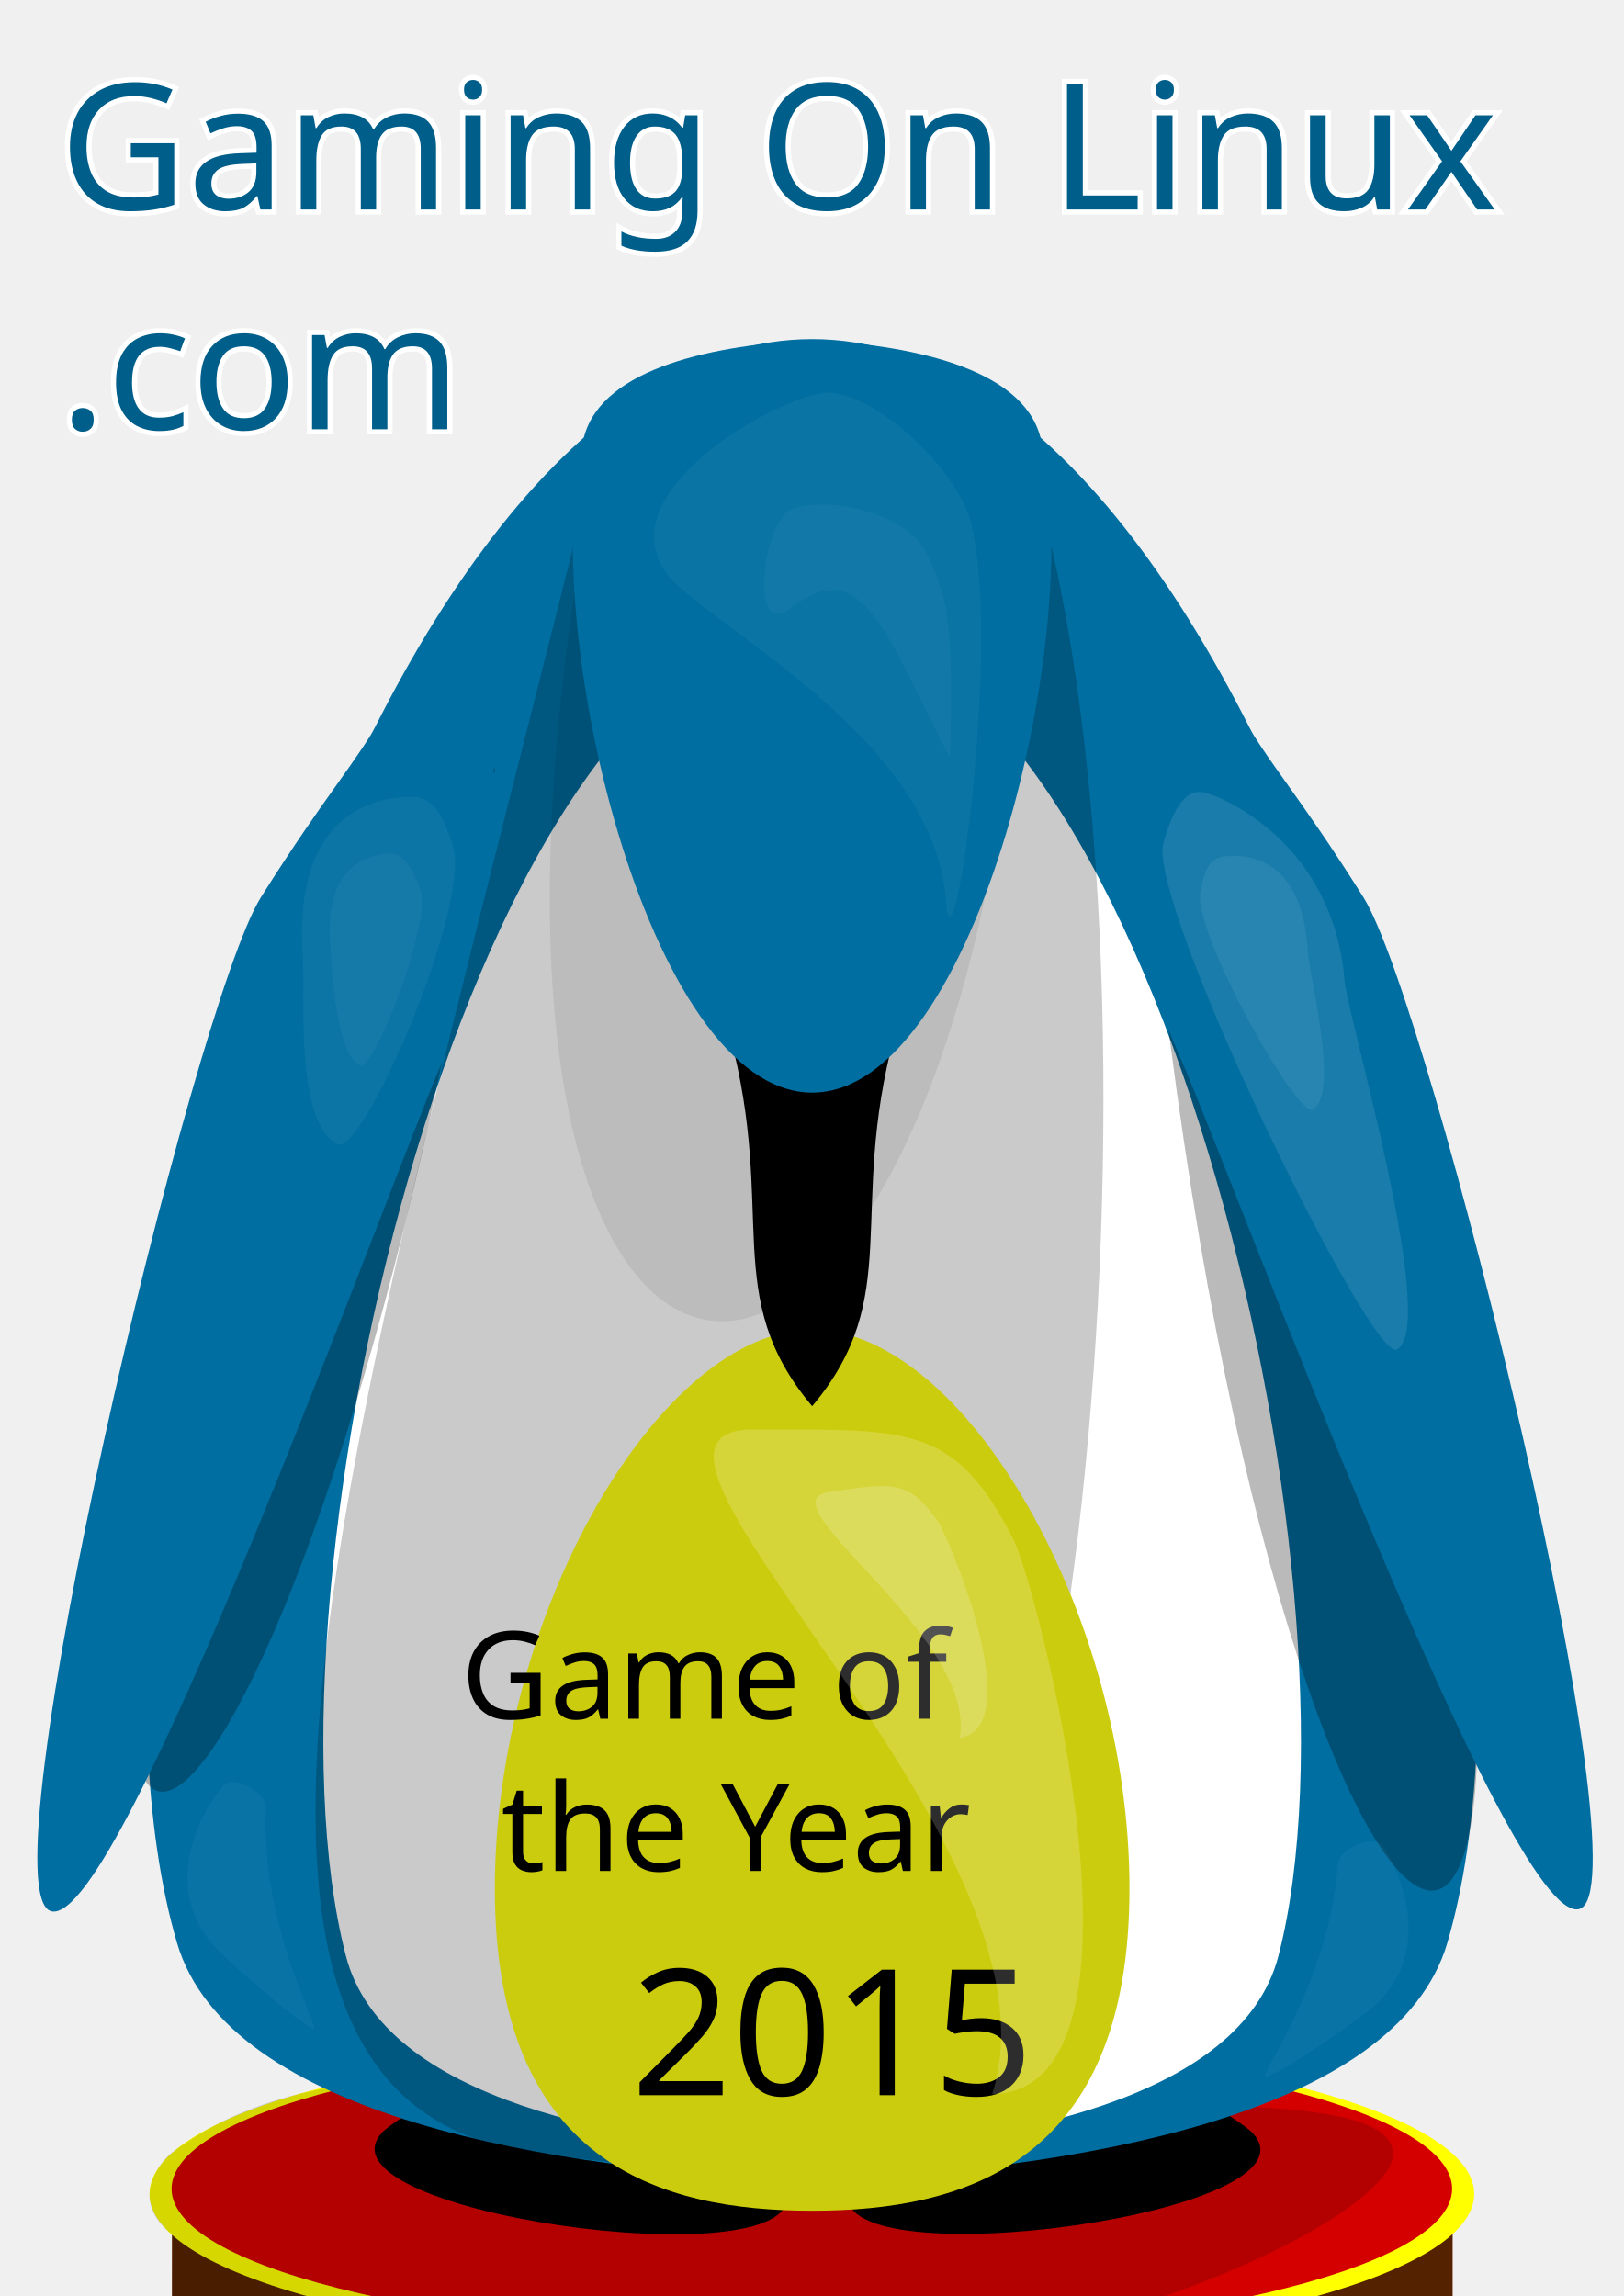
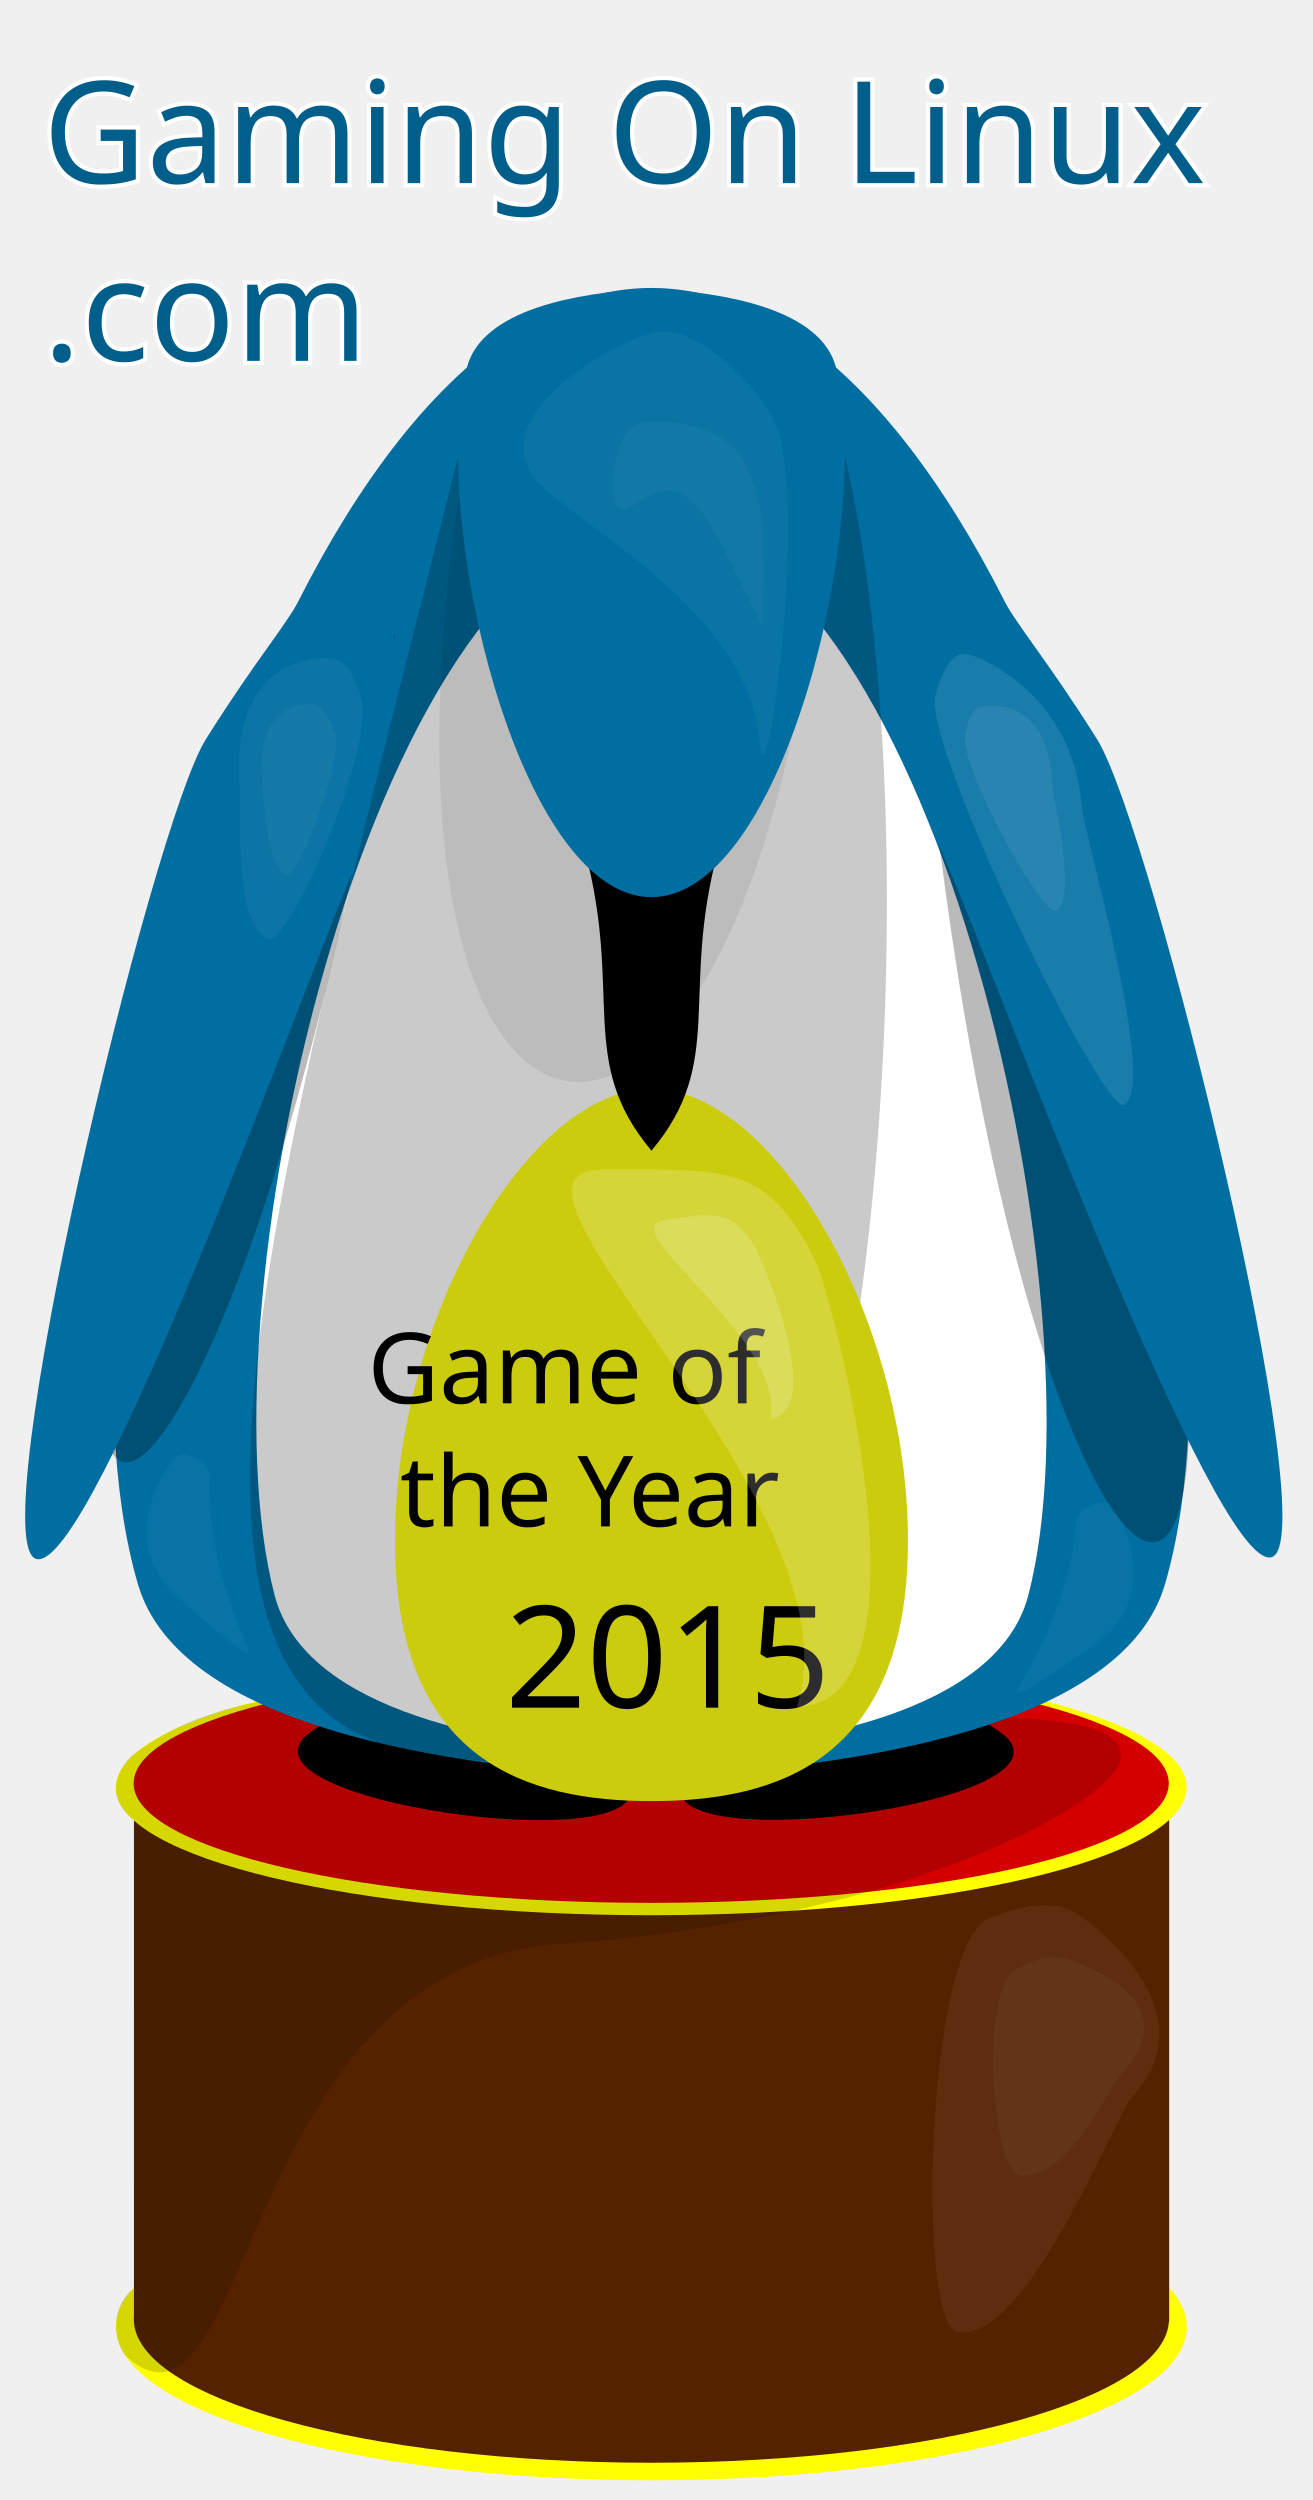
- <svg xmlns="http://www.w3.org/2000/svg" width="210mm" height="297mm" viewBox="0 0 744.094 1052.362" id="svg2" version="1.1">
+ <svg xmlns="http://www.w3.org/2000/svg" width="210mm" height="400mm" viewBox="0 0 744.094 1417.323" id="svg2" version="1.1">
  <defs id="defs4" />
-   <g id="layer1" transform="translate(0,-3.464567e-6)">
-     <g id="g4389" transform="matrix(1,0,0,1.184858,0.1046047,-345.086)">
+   <g id="layer1" transform="translate(0,364.9606)">
+     <g id="g4389" transform="matrix(1,0,0,1.184858,-2.752538,-702.2289)">
      <ellipse style="opacity:1;fill:#ffff00;fill-opacity:1;stroke:none;stroke-width:14.4;stroke-linecap:butt;stroke-miterlimit:4;stroke-dasharray:none;stroke-opacity:1" id="ellipse4370" cx="372.047" cy="1398.008" rx="303.537" ry="73.416" />
      <ellipse ry="68.679" rx="293.419" cy="1394.337" cx="372.047" id="ellipse4372" style="opacity:1;fill:#552200;fill-opacity:1;stroke:none;stroke-width:14.4;stroke-linecap:butt;stroke-miterlimit:4;stroke-dasharray:none;stroke-opacity:1" />
    </g>
-     <path style="opacity:1;fill:#552200;fill-opacity:1;stroke:none;stroke-width:7;stroke-linecap:butt;stroke-miterlimit:4;stroke-dasharray:none;stroke-opacity:1" d="m 78.792,994.783 586.899,0 0,313.637 -586.899,0 z" id="rect4345" />
-     <ellipse style="opacity:1;fill:#ffff00;fill-opacity:1;stroke:none;stroke-width:14.4;stroke-linecap:butt;stroke-miterlimit:4;stroke-dasharray:none;stroke-opacity:1" id="ellipse4350" cx="372.047" cy="1005.569" rx="303.537" ry="72.405" />
-     <ellipse ry="67.734" rx="293.419" cy="1003.234" cx="372.047" id="ellipse3543" style="opacity:1;fill:#d40000;fill-opacity:1;stroke:none;stroke-width:14.4;stroke-linecap:butt;stroke-miterlimit:4;stroke-dasharray:none;stroke-opacity:1" />
-     <path style="opacity:0.158;fill:#000000;fill-opacity:1;stroke:none;stroke-width:14.4;stroke-linecap:butt;stroke-miterlimit:4;stroke-dasharray:none;stroke-opacity:1" d="m 638.166,988.723 c -3.201,26.161 -124.546,92.092 -318.247,105.572 -182.339,12.69 -174.318,295.98 -245.274,234.036 -7.161,-6.81 -10.167,-28.274 4.119,-38.752 0.378,-87.934 0.078,-158.935 0.096,-241.497 0.184,-10.386 0.34,-13.431 0.272,-23.701 -21.765,-16.756 -3.72,-34.723 -1.5,-36.885 33.847,-26.194 87.316,-42.586 184.146,-32.338 192.718,20.396 381.388,-7.296 376.388,33.566 z" id="path6133" />
-     <path style="opacity:1;fill:#000000;fill-opacity:1;stroke:none;stroke-width:14.4;stroke-linecap:butt;stroke-miterlimit:4;stroke-dasharray:none;stroke-opacity:1" d="m 431.398,949.69 58.474,-9.048 c 34.22,7.23 69.948,24.716 83.575,36.385 37.339,37.11 -190.271,67.831 -184.808,28.595 8.09,-18.352 23.151,-44.414 42.759,-55.933 z" id="rect5905" />
-     <path id="path6021" d="m 318.023,949.913 -58.437,-9.296 c -34.248,7.085 -70.047,24.419 -83.72,36.03 -37.487,36.951 189.998,68.639 184.691,29.381 -8.016,-18.386 -22.973,-44.512 -42.534,-56.114 z" style="opacity:1;fill:#000000;fill-opacity:1;stroke:none;stroke-width:14.4;stroke-linecap:butt;stroke-miterlimit:4;stroke-dasharray:none;stroke-opacity:1" />
-     <path id="path4375" d="m 638.166,998.752 c -3.201,33.32 -124.546,117.295 -318.247,134.464 -182.339,16.162 -174.823,358.004 -245.779,279.107 -7.161,-8.673 -9.283,-22.824 4.751,-32.953 0.378,-111.999 -0.049,-199.857 -0.03,-305.014 0.184,-13.229 0.343,-36.142 0.274,-49.224 -21.765,-21.341 -3.812,-33.264 -2.752,-36.132 27.686,-24.378 88.566,-46.053 185.396,-33 192.718,25.978 381.388,-9.293 376.388,42.752 z" style="opacity:0;fill:#000000;fill-opacity:1;stroke:none;stroke-width:14.4;stroke-linecap:butt;stroke-miterlimit:4;stroke-dasharray:none;stroke-opacity:1" />
-     <path style="opacity:1;fill:#006ea1;fill-opacity:1;stroke:none;stroke-width:14.4;stroke-linecap:butt;stroke-miterlimit:4;stroke-dasharray:none;stroke-opacity:1" d="M 372.189,155.423 C 161.745,155.423 20.604,684.615 81.107,890.485 104.584,970.368 253.065,994.467 372.189,999.666 491.314,994.467 639.795,970.368 663.272,890.485 723.774,684.615 582.634,155.423 372.189,155.423 Z" id="rect5889" />
-     <path style="opacity:1;fill:#ffffff;fill-opacity:1;stroke:none;stroke-width:14.4;stroke-linecap:butt;stroke-miterlimit:4;stroke-dasharray:none;stroke-opacity:1" d="m 372.189,287.262 c -154.47,1e-5 -258.068,438.64 -213.658,609.283 17.232,66.215 126.219,86.19 213.658,90.499 87.439,-4.309 196.428,-24.285 213.661,-90.499 C 630.26,725.903 526.659,287.262 372.189,287.262 Z" id="path5900" />
-     <path style="opacity:0.271;fill:#000000;fill-opacity:1;stroke:none;stroke-width:14.4;stroke-linecap:butt;stroke-miterlimit:4;stroke-dasharray:none;stroke-opacity:1" d="M 635.155,495.416 522.609,345.827 c 47.211,593.079 237.731,728.581 112.546,149.589 z" id="path6131" />
-     <path style="opacity:1;fill:#006ea1;fill-opacity:1;stroke:none;stroke-width:14.4;stroke-linecap:butt;stroke-miterlimit:4;stroke-dasharray:none;stroke-opacity:1" d="m 624.761,411.191 c 31.064,49.367 131.072,456.332 98.796,463.853 -32.276,7.521 -157.849,-333.436 -181.897,-388.464 -36.272,-83 -29.389,-125.738 -14.635,-159.535 8.011,-18.351 29.42,-22.403 41.185,-0.801 12.545,23.035 26.557,37.282 56.55,84.946 z" id="path5902" />
-     <path id="path6129" d="M 108.496,504.003 226.926,351.888 C 149.815,857.453 -24.131,1023.062 108.496,504.003 Z" style="opacity:0.271;fill:#000000;fill-opacity:1;stroke:none;stroke-width:14.4;stroke-linecap:butt;stroke-miterlimit:4;stroke-dasharray:none;stroke-opacity:1" />
-     <path id="path6031" d="M 119.618,411.191 C 88.554,460.558 -8.68,868.521 23.596,876.042 55.872,883.563 178.671,541.609 202.719,486.58 c 36.272,-83 29.389,-125.738 14.635,-159.535 -8.011,-18.351 -29.42,-22.403 -41.185,-0.801 -12.545,23.035 -26.557,37.282 -56.55,84.946 z" style="opacity:1;fill:#006ea1;fill-opacity:1;stroke:none;stroke-width:14.4;stroke-linecap:butt;stroke-miterlimit:4;stroke-dasharray:none;stroke-opacity:1" />
-     <path style="opacity:0.208;fill:#000000;fill-opacity:1;stroke:none;stroke-width:14.4;stroke-linecap:butt;stroke-miterlimit:4;stroke-dasharray:none;stroke-opacity:1" d="m 262.653,250.806 219.083,-1.01 c 58.211,253.305 5.518,745.875 -106.822,745.439 -57.38,-2.334 -96.26,-0.451 -155.131,-14.239 C 77.078,932.362 163.947,644.69 262.653,250.806 Z" id="rect6117" />
-     <path style="opacity:1;fill:#cccc0e;fill-opacity:1;stroke:none;stroke-width:14.4;stroke-linecap:butt;stroke-miterlimit:4;stroke-dasharray:none;stroke-opacity:1" d="m 517.605,865.638 c 0,125.82 -75.674,147.641 -145.415,147.641 -69.74,0 -145.416,-21.821 -145.416,-147.641 0,-125.82 75.676,-256.172 145.416,-256.172 69.74,-3e-5 145.415,130.352 145.415,256.172 z" id="path6070" />
-     <path id="path6147" d="m 272.814,215.767 198.884,4.282 C 460.629,732.597 173.445,737.054 272.814,215.767 Z" style="opacity:0.074;fill:#000000;fill-opacity:1;stroke:none;stroke-width:14.4;stroke-linecap:butt;stroke-miterlimit:4;stroke-dasharray:none;stroke-opacity:1" />
-     <path style="opacity:1;fill:#000000;fill-opacity:1;stroke:none;stroke-width:14.4;stroke-linecap:butt;stroke-miterlimit:4;stroke-dasharray:none;stroke-opacity:1" d="m 334.469,474.55 c 21.721,81.269 -4.688,119.586 37.721,169.971 42.409,-50.385 16.002,-88.701 37.723,-169.971 l -37.723,0 -37.721,0 z" id="rect5894" />
-     <path style="opacity:1;fill:#006ea1;fill-opacity:1;stroke:none;stroke-width:14.4;stroke-linecap:butt;stroke-miterlimit:4;stroke-dasharray:none;stroke-opacity:1" d="m 372.189,155.853 c -42.81,2.124 -96.169,11.971 -104.606,44.611 -21.743,84.117 28.979,300.342 104.606,300.342 75.627,-3e-5 126.349,-216.225 104.606,-300.342 -8.437,-32.64 -61.796,-42.486 -104.606,-44.611 z" id="path5892" />
-     <path id="path6141" d="m 378.602,179.902 c -24.291,2.547 -100.766,46.369 -72.817,83.238 17.667,23.306 122.477,74.545 127.716,149.771 2.993,42.971 26.026,-119.596 11.049,-174.858 -5.811,-21.443 -41.526,-57.878 -65.948,-58.151 z" style="opacity:0.041;fill:#ffffff;fill-opacity:1;stroke:none;stroke-width:14.4;stroke-linecap:butt;stroke-miterlimit:4;stroke-dasharray:none;stroke-opacity:1" />
-     <path style="opacity:0.033;fill:#ffffff;fill-opacity:1;stroke:none;stroke-width:14.4;stroke-linecap:butt;stroke-miterlimit:4;stroke-dasharray:none;stroke-opacity:1" d="m 425.027,254.601 c 9.676,21.168 11.759,28.031 10.383,92.788 -29.858,-57.234 -39.526,-94.513 -73.487,-68.539 -18.488,14.14 -12.771,-39.14 0.749,-45.32 13.521,-6.18 52.679,-0.098 62.355,21.07 z" id="path6145" />
-     <path id="path6410" d="m 138.783,438.454 c 1.122,15.772 -3.842,75.413 15.686,85.962 11.594,6.263 61.296,-108.963 53.135,-136.296 -3.603,-12.066 -8.383,-22.857 -18.725,-22.857 -10.342,0 -55.17,1.883 -50.096,73.191 z" style="opacity:0.052;fill:#ffffff;fill-opacity:1;stroke:none;stroke-width:14.4;stroke-linecap:butt;stroke-miterlimit:4;stroke-dasharray:none;stroke-opacity:1" />
-     <text xml:space="preserve" style="font-style:normal;font-variant:normal;font-weight:normal;font-stretch:normal;font-size:55.81px;line-height:125%;font-family:Wargames;-inkscape-font-specification:Wargames;text-align:center;letter-spacing:0px;word-spacing:0px;text-anchor:middle;fill:#000000;fill-opacity:1;stroke:none;stroke-width:1px;stroke-linecap:butt;stroke-linejoin:miter;stroke-opacity:1" x="373.56" y="787.779" id="text4235">
-       <tspan id="tspan4237" x="373.56" y="787.779">Game of</tspan>
-       <tspan x="373.56" y="857.542" id="tspan4247">the Year</tspan>
+     <path style="opacity:1;fill:#552200;fill-opacity:1;stroke:none;stroke-width:7;stroke-linecap:butt;stroke-miterlimit:4;stroke-dasharray:none;stroke-opacity:1" d="m 75.935,637.641 586.899,0 0,313.637 -586.899,0 z" id="rect4345" />
+     <ellipse style="opacity:1;fill:#ffff00;fill-opacity:1;stroke:none;stroke-width:14.4;stroke-linecap:butt;stroke-miterlimit:4;stroke-dasharray:none;stroke-opacity:1" id="ellipse4350" cx="369.19" cy="648.427" rx="303.537" ry="72.405" />
+     <ellipse ry="67.734" rx="293.419" cy="646.091" cx="369.19" id="ellipse3543" style="opacity:1;fill:#d40000;fill-opacity:1;stroke:none;stroke-width:14.4;stroke-linecap:butt;stroke-miterlimit:4;stroke-dasharray:none;stroke-opacity:1" />
+     <path style="opacity:0.158;fill:#000000;fill-opacity:1;stroke:none;stroke-width:14.4;stroke-linecap:butt;stroke-miterlimit:4;stroke-dasharray:none;stroke-opacity:1" d="m 635.309,631.58 c -3.201,26.161 -124.546,92.092 -318.247,105.572 -182.339,12.69 -174.318,295.98 -245.274,234.036 -7.161,-6.81 -10.167,-28.274 4.119,-38.752 0.378,-87.934 0.078,-158.935 0.096,-241.497 0.184,-10.386 0.34,-13.431 0.272,-23.701 -21.765,-16.756 -3.72,-34.723 -1.5,-36.885 33.847,-26.194 87.316,-42.586 184.146,-32.338 192.718,20.396 381.388,-7.296 376.388,33.566 z" id="path6133" />
+     <path style="opacity:1;fill:#000000;fill-opacity:1;stroke:none;stroke-width:14.4;stroke-linecap:butt;stroke-miterlimit:4;stroke-dasharray:none;stroke-opacity:1" d="m 428.541,592.547 58.474,-9.048 c 34.22,7.23 69.948,24.716 83.575,36.385 37.339,37.11 -190.271,67.831 -184.808,28.595 8.09,-18.352 23.151,-44.414 42.759,-55.933 z" id="rect5905" />
+     <path id="path6021" d="M 315.165,592.77 256.728,583.474 c -34.248,7.085 -70.047,24.419 -83.72,36.03 -37.487,36.951 189.998,68.639 184.691,29.381 -8.016,-18.386 -22.973,-44.512 -42.534,-56.114 z" style="opacity:1;fill:#000000;fill-opacity:1;stroke:none;stroke-width:14.4;stroke-linecap:butt;stroke-miterlimit:4;stroke-dasharray:none;stroke-opacity:1" />
+     <path id="path4375" d="m 635.309,641.609 c -3.201,33.32 -124.546,117.295 -318.247,134.464 -182.339,16.162 -174.823,358.004 -245.779,279.107 -7.161,-8.673 -9.283,-22.824 4.751,-32.953 0.378,-111.999 -0.049,-199.857 -0.03,-305.014 0.184,-13.229 0.343,-36.142 0.274,-49.224 -21.765,-21.341 -3.812,-33.264 -2.752,-36.132 27.686,-24.378 88.566,-46.053 185.396,-33 192.718,25.978 381.388,-9.293 376.388,42.752 z" style="opacity:0;fill:#000000;fill-opacity:1;stroke:none;stroke-width:14.4;stroke-linecap:butt;stroke-miterlimit:4;stroke-dasharray:none;stroke-opacity:1" />
+     <path style="opacity:1;fill:#006ea1;fill-opacity:1;stroke:none;stroke-width:14.4;stroke-linecap:butt;stroke-miterlimit:4;stroke-dasharray:none;stroke-opacity:1" d="m 369.332,-201.719 c -210.444,1e-5 -351.585,529.192 -291.082,735.061 23.477,79.884 171.958,103.983 291.082,109.181 119.124,-5.199 267.605,-29.298 291.082,-109.181 60.503,-205.869 -80.638,-735.061 -291.082,-735.061 z" id="rect5889" />
+     <path style="opacity:1;fill:#ffffff;fill-opacity:1;stroke:none;stroke-width:14.4;stroke-linecap:butt;stroke-miterlimit:4;stroke-dasharray:none;stroke-opacity:1" d="m 369.332,-69.881 c -154.47,10e-6 -258.068,438.64 -213.658,609.283 17.232,66.215 126.219,86.19 213.658,90.499 87.439,-4.309 196.428,-24.285 213.661,-90.499 44.41,-170.642 -59.191,-609.283 -213.661,-609.283 z" id="path5900" />
+     <path style="opacity:0.271;fill:#000000;fill-opacity:1;stroke:none;stroke-width:14.4;stroke-linecap:butt;stroke-miterlimit:4;stroke-dasharray:none;stroke-opacity:1" d="M 632.297,138.273 519.752,-11.316 C 566.962,581.763 757.483,717.265 632.297,138.273 Z" id="path6131" />
+     <path style="opacity:1;fill:#006ea1;fill-opacity:1;stroke:none;stroke-width:14.4;stroke-linecap:butt;stroke-miterlimit:4;stroke-dasharray:none;stroke-opacity:1" d="M 621.904,54.048 C 652.969,103.415 752.976,510.38 720.7,517.902 688.424,525.423 562.852,184.466 538.803,129.438 502.531,46.438 509.415,3.7 524.169,-30.097 c 8.011,-18.351 29.42,-22.403 41.185,-0.801 12.545,23.035 26.557,37.282 56.55,84.946 z" id="path5902" />
+     <path id="path6129" d="M 105.639,146.86 224.069,-5.255 C 146.958,500.311 -26.988,665.919 105.639,146.86 Z" style="opacity:0.271;fill:#000000;fill-opacity:1;stroke:none;stroke-width:14.4;stroke-linecap:butt;stroke-miterlimit:4;stroke-dasharray:none;stroke-opacity:1" />
+     <path id="path6031" d="M 116.761,54.048 C 85.696,103.415 -11.537,511.378 20.739,518.899 53.015,526.421 175.813,184.466 199.862,129.438 236.134,46.438 229.25,3.7 214.496,-30.097 c -8.011,-18.351 -29.42,-22.403 -41.185,-0.801 -12.545,23.035 -26.557,37.282 -56.55,84.946 z" style="opacity:1;fill:#006ea1;fill-opacity:1;stroke:none;stroke-width:14.4;stroke-linecap:butt;stroke-miterlimit:4;stroke-dasharray:none;stroke-opacity:1" />
+     <path style="opacity:0.208;fill:#000000;fill-opacity:1;stroke:none;stroke-width:14.4;stroke-linecap:butt;stroke-miterlimit:4;stroke-dasharray:none;stroke-opacity:1" d="m 259.795,-106.337 219.083,-1.01 c 58.211,253.305 5.518,745.875 -106.822,745.439 -57.38,-2.334 -96.26,-0.451 -155.131,-14.239 -142.705,-48.634 -55.836,-336.306 42.87,-730.19 z" id="rect6117" />
+     <path style="opacity:1;fill:#cccc0e;fill-opacity:1;stroke:none;stroke-width:14.4;stroke-linecap:butt;stroke-miterlimit:4;stroke-dasharray:none;stroke-opacity:1" d="m 514.748,508.495 c 0,125.82 -75.674,147.641 -145.415,147.641 -69.74,0 -145.416,-21.821 -145.416,-147.641 0,-125.82 75.676,-256.172 145.416,-256.172 69.74,-3e-5 145.415,130.352 145.415,256.172 z" id="path6070" />
+     <path id="path6147" d="m 269.957,-141.376 198.884,4.282 c -11.069,512.548 -298.252,517.005 -198.884,-4.282 z" style="opacity:0.074;fill:#000000;fill-opacity:1;stroke:none;stroke-width:14.4;stroke-linecap:butt;stroke-miterlimit:4;stroke-dasharray:none;stroke-opacity:1" />
+     <path style="opacity:1;fill:#000000;fill-opacity:1;stroke:none;stroke-width:14.4;stroke-linecap:butt;stroke-miterlimit:4;stroke-dasharray:none;stroke-opacity:1" d="m 331.612,117.407 c 21.721,81.269 -4.688,119.586 37.721,169.971 42.409,-50.385 16.002,-88.701 37.723,-169.971 l -37.723,0 -37.721,0 z" id="rect5894" />
+     <path style="opacity:1;fill:#006ea1;fill-opacity:1;stroke:none;stroke-width:14.4;stroke-linecap:butt;stroke-miterlimit:4;stroke-dasharray:none;stroke-opacity:1" d="m 369.332,-201.29 c -42.81,2.124 -96.169,11.971 -104.606,44.611 -21.743,84.117 28.979,300.342 104.606,300.342 75.627,-3e-5 126.349,-216.225 104.606,-300.342 -8.437,-32.64 -61.796,-42.486 -104.606,-44.611 z" id="path5892" />
+     <path id="path6141" d="m 375.745,-177.241 c -24.291,2.547 -100.766,46.369 -72.817,83.238 17.667,23.306 122.477,74.545 127.716,149.771 2.993,42.971 26.026,-119.596 11.049,-174.858 -5.811,-21.443 -41.526,-57.878 -65.948,-58.151 z" style="opacity:0.041;fill:#ffffff;fill-opacity:1;stroke:none;stroke-width:14.4;stroke-linecap:butt;stroke-miterlimit:4;stroke-dasharray:none;stroke-opacity:1" />
+     <path style="opacity:0.033;fill:#ffffff;fill-opacity:1;stroke:none;stroke-width:14.4;stroke-linecap:butt;stroke-miterlimit:4;stroke-dasharray:none;stroke-opacity:1" d="m 422.169,-102.542 c 9.676,21.168 11.759,28.031 10.383,92.788 -29.858,-57.234 -39.526,-94.513 -73.487,-68.539 -18.488,14.14 -12.771,-39.14 0.749,-45.32 13.521,-6.18 52.679,-0.098 62.355,21.07 z" id="path6145" />
+     <path id="path6410" d="m 135.926,81.311 c 1.122,15.772 -3.842,75.413 15.686,85.962 11.594,6.263 61.296,-108.963 53.135,-136.296 -3.603,-12.066 -8.383,-22.857 -18.725,-22.857 -10.342,0 -55.17,1.883 -50.096,73.191 z" style="opacity:0.052;fill:#ffffff;fill-opacity:1;stroke:none;stroke-width:14.4;stroke-linecap:butt;stroke-miterlimit:4;stroke-dasharray:none;stroke-opacity:1" />
+     <text xml:space="preserve" style="font-style:normal;font-variant:normal;font-weight:normal;font-stretch:normal;font-size:55.81px;line-height:125%;font-family:Wargames;-inkscape-font-specification:Wargames;text-align:center;letter-spacing:0px;word-spacing:0px;text-anchor:middle;fill:#000000;fill-opacity:1;stroke:none;stroke-width:1px;stroke-linecap:butt;stroke-linejoin:miter;stroke-opacity:1" x="370.703" y="430.636" id="text4235">
+       <tspan id="tspan4237" x="370.703" y="430.636">Game of</tspan>
+       <tspan x="370.703" y="500.399" id="tspan4247">the Year</tspan>
    </text>
-     <text id="text4249" y="960.308" x="289.239" style="font-style:normal;font-variant:normal;font-weight:normal;font-stretch:normal;font-size:80.585px;line-height:125%;font-family:Wargames;-inkscape-font-specification:Wargames;letter-spacing:0px;word-spacing:0px;fill:#000000;fill-opacity:1;stroke:none;stroke-width:1px;stroke-linecap:butt;stroke-linejoin:miter;stroke-opacity:1" xml:space="preserve">
-       <tspan id="tspan4253" y="960.308" x="289.239">2015</tspan>
+     <text id="text4249" y="603.165" x="286.382" style="font-style:normal;font-variant:normal;font-weight:normal;font-stretch:normal;font-size:80.585px;line-height:125%;font-family:Wargames;-inkscape-font-specification:Wargames;letter-spacing:0px;word-spacing:0px;fill:#000000;fill-opacity:1;stroke:none;stroke-width:1px;stroke-linecap:butt;stroke-linejoin:miter;stroke-opacity:1" xml:space="preserve">
+       <tspan id="tspan4253" y="603.165" x="286.382">2015</tspan>
    </text>
-     <path style="opacity:0.176;fill:#ffffff;fill-opacity:1;stroke:none;stroke-width:14.4;stroke-linecap:butt;stroke-miterlimit:4;stroke-dasharray:none;stroke-opacity:1" d="M 454.648,959.862 C 492.142,843.826 260.289,652.948 346.459,655.219 c 70.572,0 91.129,-2.271 118.072,50.536 10.141,19.876 71.583,252.381 -9.883,254.107 z" id="path6168" />
-     <path id="path4178" d="m 439.806,796.615 c 8.191,-47.367 -92.892,-108.989 -59.136,-112.887 27.542,-3.918 35.439,-5.946 48.886,13.168 5.061,7.194 41.948,94.523 10.25,99.719 z" style="opacity:0.176;fill:#ffffff;fill-opacity:1;stroke:none;stroke-width:14.4;stroke-linecap:butt;stroke-miterlimit:4;stroke-dasharray:none;stroke-opacity:1" />
-     <text id="text4263" y="96.022" x="27.143" style="font-style:normal;font-variant:normal;font-weight:normal;font-stretch:normal;font-size:80.585px;line-height:125%;font-family:Wargames;-inkscape-font-specification:Wargames;letter-spacing:0px;word-spacing:0px;fill:#ffffff;fill-opacity:1;stroke:#ffffff;stroke-width:4.7;stroke-linecap:butt;stroke-linejoin:miter;stroke-opacity:1;stroke-miterlimit:4;stroke-dasharray:none" xml:space="preserve">
-       <tspan id="tspan4265" y="96.022" x="27.143">Gaming On Linux</tspan>
-       <tspan id="tspan4267" y="196.753" x="27.143">.com</tspan>
+     <path style="opacity:0.176;fill:#ffffff;fill-opacity:1;stroke:none;stroke-width:14.4;stroke-linecap:butt;stroke-miterlimit:4;stroke-dasharray:none;stroke-opacity:1" d="M 451.791,602.719 C 489.285,486.683 257.432,295.806 343.602,298.076 c 70.572,0 91.129,-2.271 118.072,50.536 10.141,19.876 71.583,252.381 -9.883,254.107 z" id="path6168" />
+     <path id="path4178" d="m 436.949,439.472 c 8.191,-47.367 -92.892,-108.989 -59.136,-112.887 27.542,-3.918 35.439,-5.946 48.886,13.168 5.061,7.194 41.948,94.523 10.25,99.719 z" style="opacity:0.176;fill:#ffffff;fill-opacity:1;stroke:none;stroke-width:14.4;stroke-linecap:butt;stroke-miterlimit:4;stroke-dasharray:none;stroke-opacity:1" />
+     <text id="text4263" y="-261.121" x="24.286" style="font-style:normal;font-variant:normal;font-weight:normal;font-stretch:normal;font-size:80.585px;line-height:125%;font-family:Wargames;-inkscape-font-specification:Wargames;letter-spacing:0px;word-spacing:0px;fill:#ffffff;fill-opacity:1;stroke:#ffffff;stroke-width:4.7;stroke-linecap:butt;stroke-linejoin:miter;stroke-miterlimit:4;stroke-dasharray:none;stroke-opacity:1" xml:space="preserve">
+       <tspan id="tspan4265" y="-261.121" x="24.286">Gaming On Linux</tspan>
+       <tspan id="tspan4267" y="-160.39" x="24.286">.com</tspan>
    </text>
-     <text xml:space="preserve" style="font-style:normal;font-variant:normal;font-weight:normal;font-stretch:normal;font-size:80.585px;line-height:125%;font-family:Wargames;-inkscape-font-specification:Wargames;letter-spacing:0px;word-spacing:0px;fill:#005e8a;fill-opacity:1;stroke:none;stroke-width:1px;stroke-linecap:butt;stroke-linejoin:miter;stroke-opacity:1;" x="27.143" y="96.022" id="text4257">
-       <tspan x="27.143" y="96.022" id="tspan4259">Gaming On Linux</tspan>
-       <tspan x="27.143" y="196.753" id="tspan4261">.com</tspan>
+     <text xml:space="preserve" style="font-style:normal;font-variant:normal;font-weight:normal;font-stretch:normal;font-size:80.585px;line-height:125%;font-family:Wargames;-inkscape-font-specification:Wargames;letter-spacing:0px;word-spacing:0px;fill:#005e8a;fill-opacity:1;stroke:none;stroke-width:1px;stroke-linecap:butt;stroke-linejoin:miter;stroke-opacity:1" x="24.286" y="-261.121" id="text4257">
+       <tspan x="24.286" y="-261.121" id="tspan4259">Gaming On Linux</tspan>
+       <tspan x="24.286" y="-160.39" id="tspan4261">.com</tspan>
    </text>
-     <path style="opacity:0.038;fill:#ffffff;fill-opacity:1;stroke:none;stroke-width:14.4;stroke-linecap:butt;stroke-miterlimit:4;stroke-dasharray:none;stroke-opacity:1" d="m 151.358,432.662 c 0.634,8.917 2.3,49.543 13.341,55.507 6.555,3.541 32.682,-64.225 28.068,-79.678 -2.037,-6.822 -7.24,-17.208 -13.086,-17.208 -5.847,0 -31.191,1.064 -28.322,41.38 z" id="path6002" />
-     <path id="path6004" d="m 96.858,890.547 c 5.746,6.848 35.294,33.108 46.233,39.258 5.945,3.342 -23.85,-44.742 -21.174,-100.988 0.338,-7.111 -13.818,-14.685 -18.552,-11.254 -4.734,3.431 -32.488,42.023 -6.507,72.983 z" style="opacity:0.035;fill:#ffffff;fill-opacity:1;stroke:none;stroke-width:14.4;stroke-linecap:butt;stroke-miterlimit:4;stroke-dasharray:none;stroke-opacity:1" />
-     <path style="opacity:0.035;fill:#ffffff;fill-opacity:1;stroke:none;stroke-width:14.4;stroke-linecap:butt;stroke-miterlimit:4;stroke-dasharray:none;stroke-opacity:1" d="m 630.798,918.528 c -6.508,6.128 -38.926,28.751 -50.509,33.578 -6.295,2.624 28.922,-41.644 32.847,-97.816 0.496,-7.102 15.441,-12.967 19.741,-9.006 4.3,3.962 27.347,45.536 -2.079,73.243 z" id="path6006" />
-     <path style="opacity:0.052;fill:#ffffff;fill-opacity:1;stroke:none;stroke-width:14.4;stroke-linecap:butt;stroke-miterlimit:4;stroke-dasharray:none;stroke-opacity:1" d="m 616.181,449.566 c 1.267,15.761 43.411,158.448 23.883,168.998 -11.594,6.263 -115.007,-205.131 -106.846,-232.464 3.603,-12.066 8.625,-25.077 18.725,-22.857 8.113,1.783 59.157,23.139 64.238,86.323 z" id="path5998" />
-     <path style="opacity:0.033;fill:#ffffff;fill-opacity:1;stroke:none;stroke-width:14.4;stroke-linecap:butt;stroke-miterlimit:4;stroke-dasharray:none;stroke-opacity:1" d="m 599.392,436.55 c 0.562,10.451 14.498,63.456 2.541,71.993 -7.099,5.069 -54.996,-80.759 -51.888,-99.383 1.372,-8.222 3.623,-15.703 10.415,-16.555 6.792,-0.852 36.39,-3.308 38.932,43.944 z" id="path6000" />
-     <path id="path4377" d="m 616.181,449.566 c 1.267,15.761 43.411,158.448 23.883,168.998 -11.594,6.263 -115.007,-205.131 -106.846,-232.464 3.603,-12.066 8.625,-25.077 18.725,-22.857 8.113,1.783 59.157,23.139 64.238,86.323 z" style="opacity:0.052;fill:#ffffff;fill-opacity:1;stroke:none;stroke-width:14.4;stroke-linecap:butt;stroke-miterlimit:4;stroke-dasharray:none;stroke-opacity:1" />
-     <path id="path4379" d="m 599.392,436.55 c 0.562,10.451 14.498,63.456 2.541,71.993 -7.099,5.069 -54.996,-80.759 -51.888,-99.383 1.372,-8.222 3.623,-15.703 10.415,-16.555 6.792,-0.852 36.39,-3.308 38.932,43.944 z" style="opacity:0.033;fill:#ffffff;fill-opacity:1;stroke:none;stroke-width:14.4;stroke-linecap:butt;stroke-miterlimit:4;stroke-dasharray:none;stroke-opacity:1" />
-     <path style="opacity:0.052;fill:#ffffff;fill-opacity:1;stroke:none;stroke-width:14.4;stroke-linecap:butt;stroke-miterlimit:4;stroke-dasharray:none;stroke-opacity:1" d="m 645.237,1180.21 c -10.82,11.857 -59.402,139.94 -99.452,134.097 -23.777,-3.469 -17.776,-220.935 17.668,-234.493 15.646,-5.985 34.349,-11.67 48.8,-3.29 11.607,6.73 76.363,56.152 32.984,103.686 z" id="path4381" />
-     <path style="opacity:0.033;fill:#ffffff;fill-opacity:1;stroke:none;stroke-width:14.4;stroke-linecap:butt;stroke-miterlimit:4;stroke-dasharray:none;stroke-opacity:1" d="m 638.978,1167.391 c -8.023,8.572 -29.933,60.417 -57.527,58.041 -16.382,-1.411 -23.834,-104.494 -2.571,-116.665 9.386,-5.373 19.626,-9.504 31.868,-5.038 12.242,4.466 64.507,24.907 28.231,63.662 z" id="path4383" />
+     <path style="opacity:0.038;fill:#ffffff;fill-opacity:1;stroke:none;stroke-width:14.4;stroke-linecap:butt;stroke-miterlimit:4;stroke-dasharray:none;stroke-opacity:1" d="m 148.501,75.519 c 0.634,8.917 2.3,49.543 13.341,55.507 6.555,3.541 32.682,-64.225 28.068,-79.678 -2.037,-6.822 -7.24,-17.208 -13.086,-17.208 -5.847,0 -31.191,1.064 -28.322,41.38 z" id="path6002" />
+     <path id="path6004" d="m 94.001,533.404 c 5.746,6.848 35.294,33.108 46.233,39.258 5.945,3.342 -23.85,-44.742 -21.174,-100.988 0.338,-7.111 -13.818,-14.685 -18.552,-11.254 -4.734,3.431 -32.488,42.023 -6.507,72.983 z" style="opacity:0.035;fill:#ffffff;fill-opacity:1;stroke:none;stroke-width:14.4;stroke-linecap:butt;stroke-miterlimit:4;stroke-dasharray:none;stroke-opacity:1" />
+     <path style="opacity:0.035;fill:#ffffff;fill-opacity:1;stroke:none;stroke-width:14.4;stroke-linecap:butt;stroke-miterlimit:4;stroke-dasharray:none;stroke-opacity:1" d="m 627.94,561.385 c -6.508,6.128 -38.926,28.751 -50.509,33.578 -6.295,2.624 28.922,-41.644 32.847,-97.816 0.496,-7.102 15.441,-12.967 19.741,-9.006 4.3,3.962 27.347,45.536 -2.079,73.243 z" id="path6006" />
+     <path style="opacity:0.052;fill:#ffffff;fill-opacity:1;stroke:none;stroke-width:14.4;stroke-linecap:butt;stroke-miterlimit:4;stroke-dasharray:none;stroke-opacity:1" d="M 613.324,92.423 C 614.591,108.184 656.735,250.871 637.207,261.421 625.613,267.684 522.2,56.29 530.361,28.957 c 3.603,-12.066 8.625,-25.077 18.725,-22.857 8.113,1.783 59.157,23.139 64.238,86.323 z" id="path5998" />
+     <path style="opacity:0.033;fill:#ffffff;fill-opacity:1;stroke:none;stroke-width:14.4;stroke-linecap:butt;stroke-miterlimit:4;stroke-dasharray:none;stroke-opacity:1" d="m 596.535,79.407 c 0.562,10.451 14.498,63.456 2.541,71.993 -7.099,5.069 -54.996,-80.759 -51.888,-99.383 1.372,-8.222 3.623,-15.703 10.415,-16.555 6.792,-0.852 36.39,-3.308 38.932,43.944 z" id="path6000" />
+     <path id="path4377" d="M 613.324,92.423 C 614.591,108.184 656.735,250.871 637.207,261.421 625.613,267.684 522.2,56.29 530.361,28.957 c 3.603,-12.066 8.625,-25.077 18.725,-22.857 8.113,1.783 59.157,23.139 64.238,86.323 z" style="opacity:0.052;fill:#ffffff;fill-opacity:1;stroke:none;stroke-width:14.4;stroke-linecap:butt;stroke-miterlimit:4;stroke-dasharray:none;stroke-opacity:1" />
+     <path id="path4379" d="m 596.535,79.407 c 0.562,10.451 14.498,63.456 2.541,71.993 -7.099,5.069 -54.996,-80.759 -51.888,-99.383 1.372,-8.222 3.623,-15.703 10.415,-16.555 6.792,-0.852 36.39,-3.308 38.932,43.944 z" style="opacity:0.033;fill:#ffffff;fill-opacity:1;stroke:none;stroke-width:14.4;stroke-linecap:butt;stroke-miterlimit:4;stroke-dasharray:none;stroke-opacity:1" />
+     <path style="opacity:0.052;fill:#ffffff;fill-opacity:1;stroke:none;stroke-width:14.4;stroke-linecap:butt;stroke-miterlimit:4;stroke-dasharray:none;stroke-opacity:1" d="m 642.38,823.067 c -10.82,11.857 -59.402,139.94 -99.452,134.097 -23.777,-3.469 -17.776,-220.935 17.668,-234.493 15.646,-5.985 34.349,-11.67 48.8,-3.29 11.607,6.73 76.363,56.152 32.984,103.686 z" id="path4381" />
+     <path style="opacity:0.033;fill:#ffffff;fill-opacity:1;stroke:none;stroke-width:14.4;stroke-linecap:butt;stroke-miterlimit:4;stroke-dasharray:none;stroke-opacity:1" d="m 636.121,810.248 c -8.023,8.572 -29.933,60.417 -57.527,58.041 -16.382,-1.411 -23.834,-104.494 -2.571,-116.665 9.386,-5.373 19.626,-9.504 31.868,-5.038 12.242,4.466 64.507,24.907 28.231,63.662 z" id="path4383" />
  </g>
</svg>
